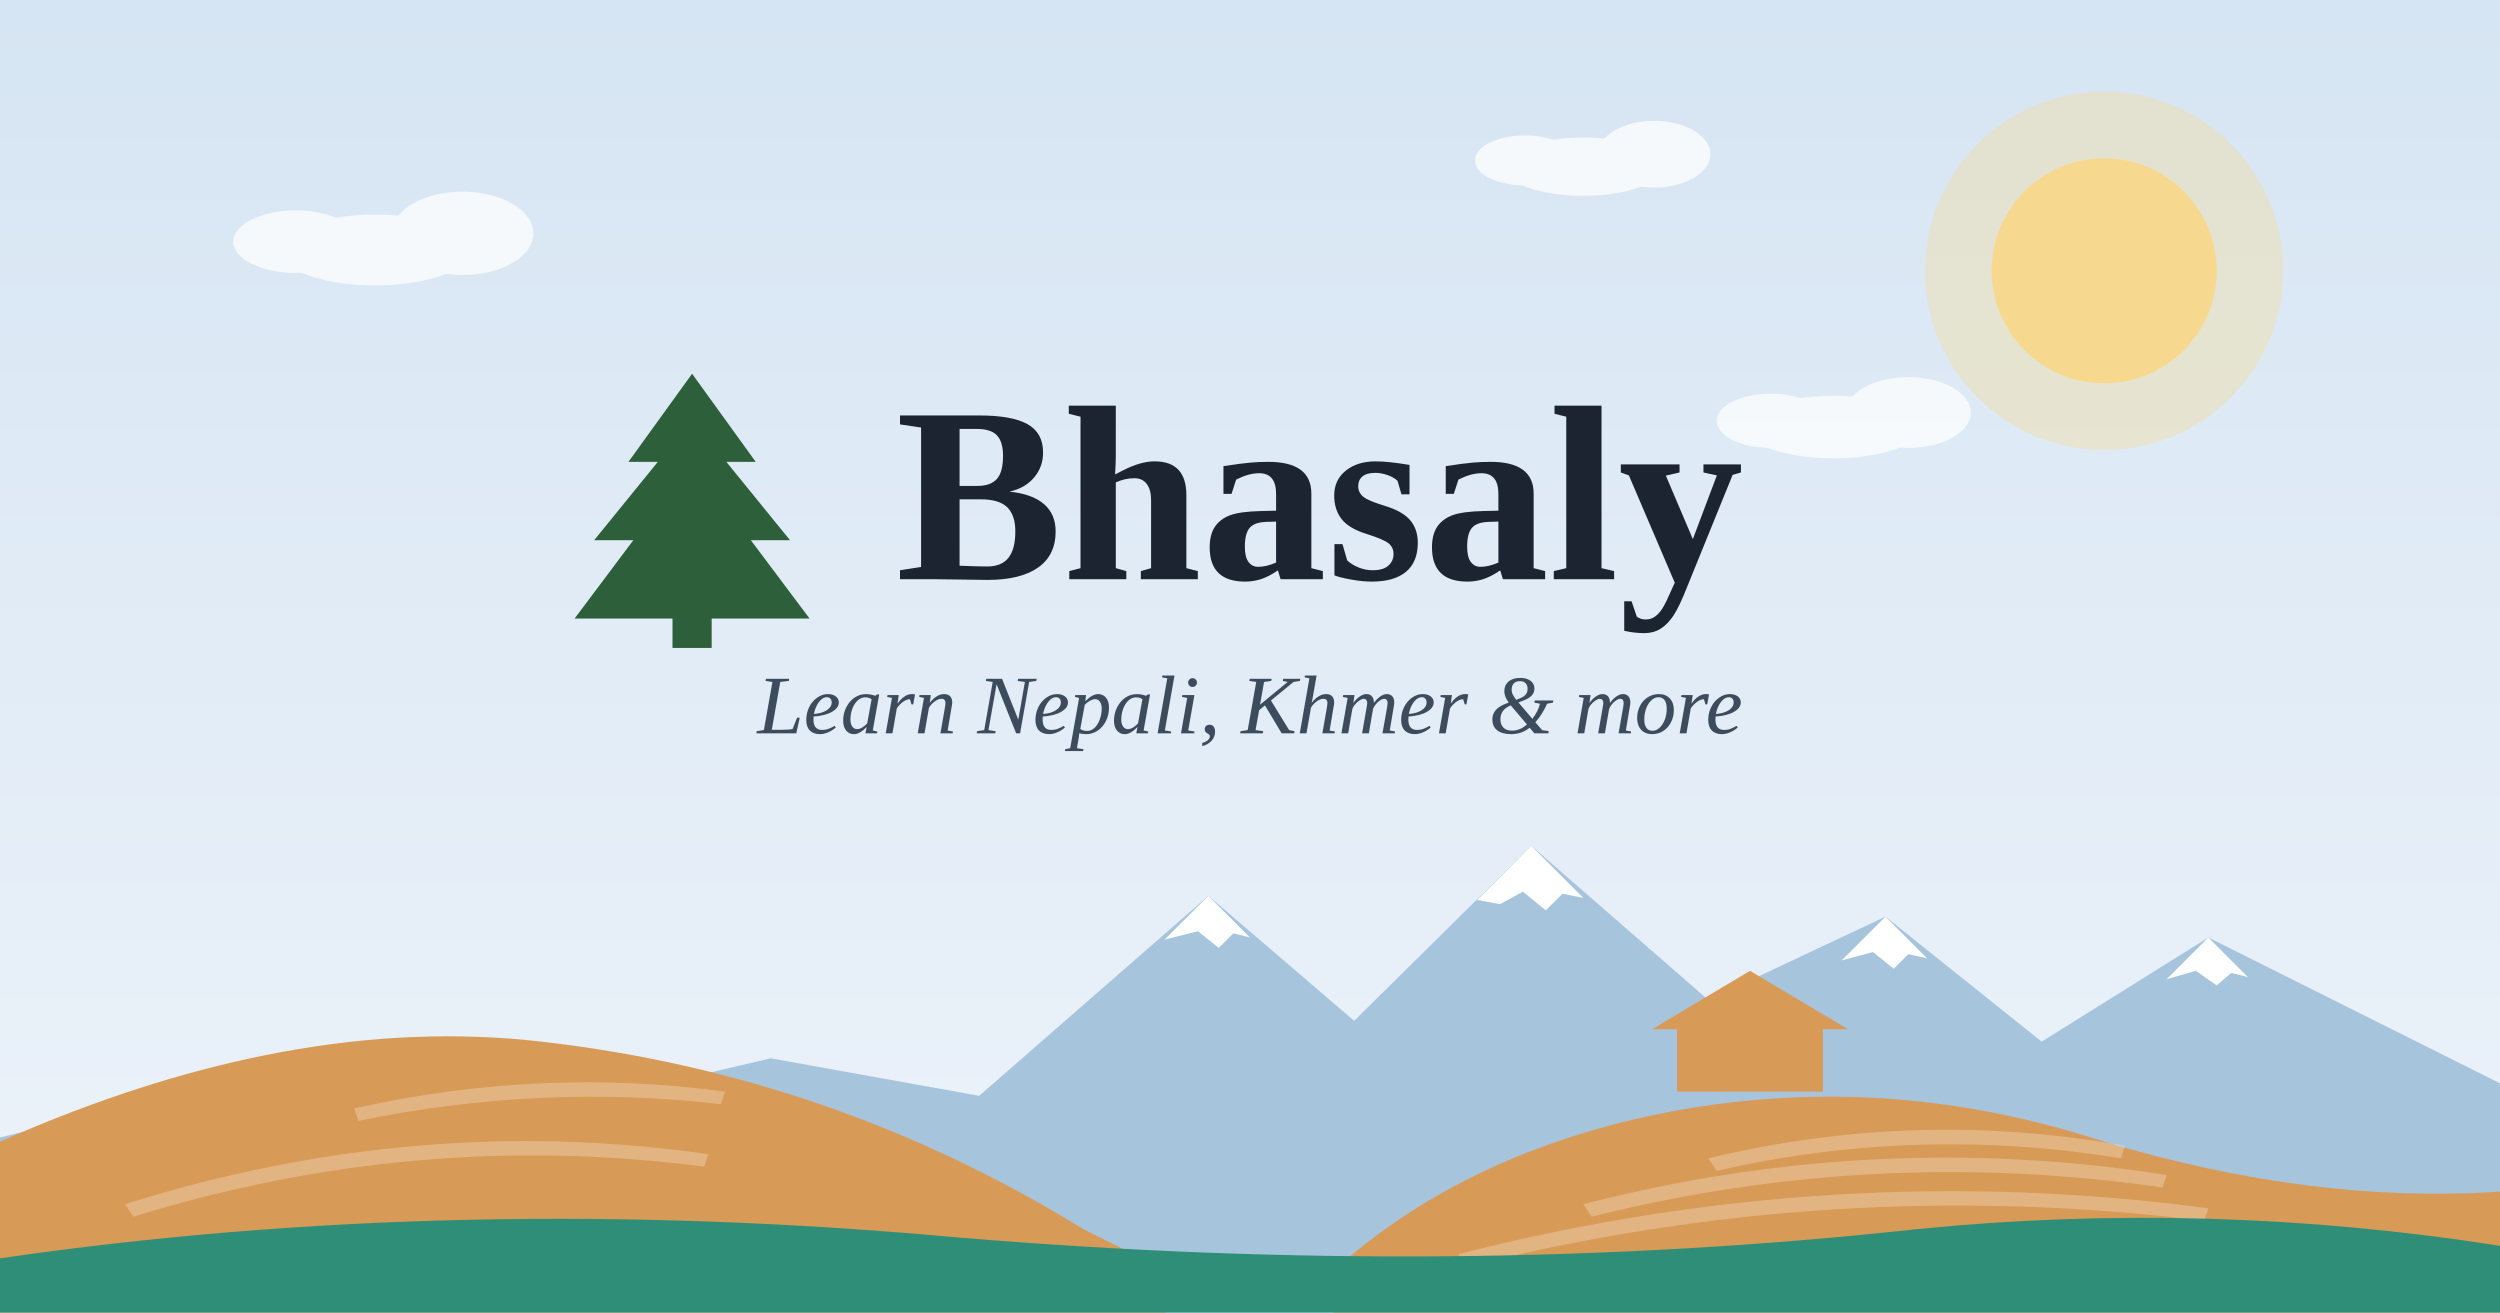
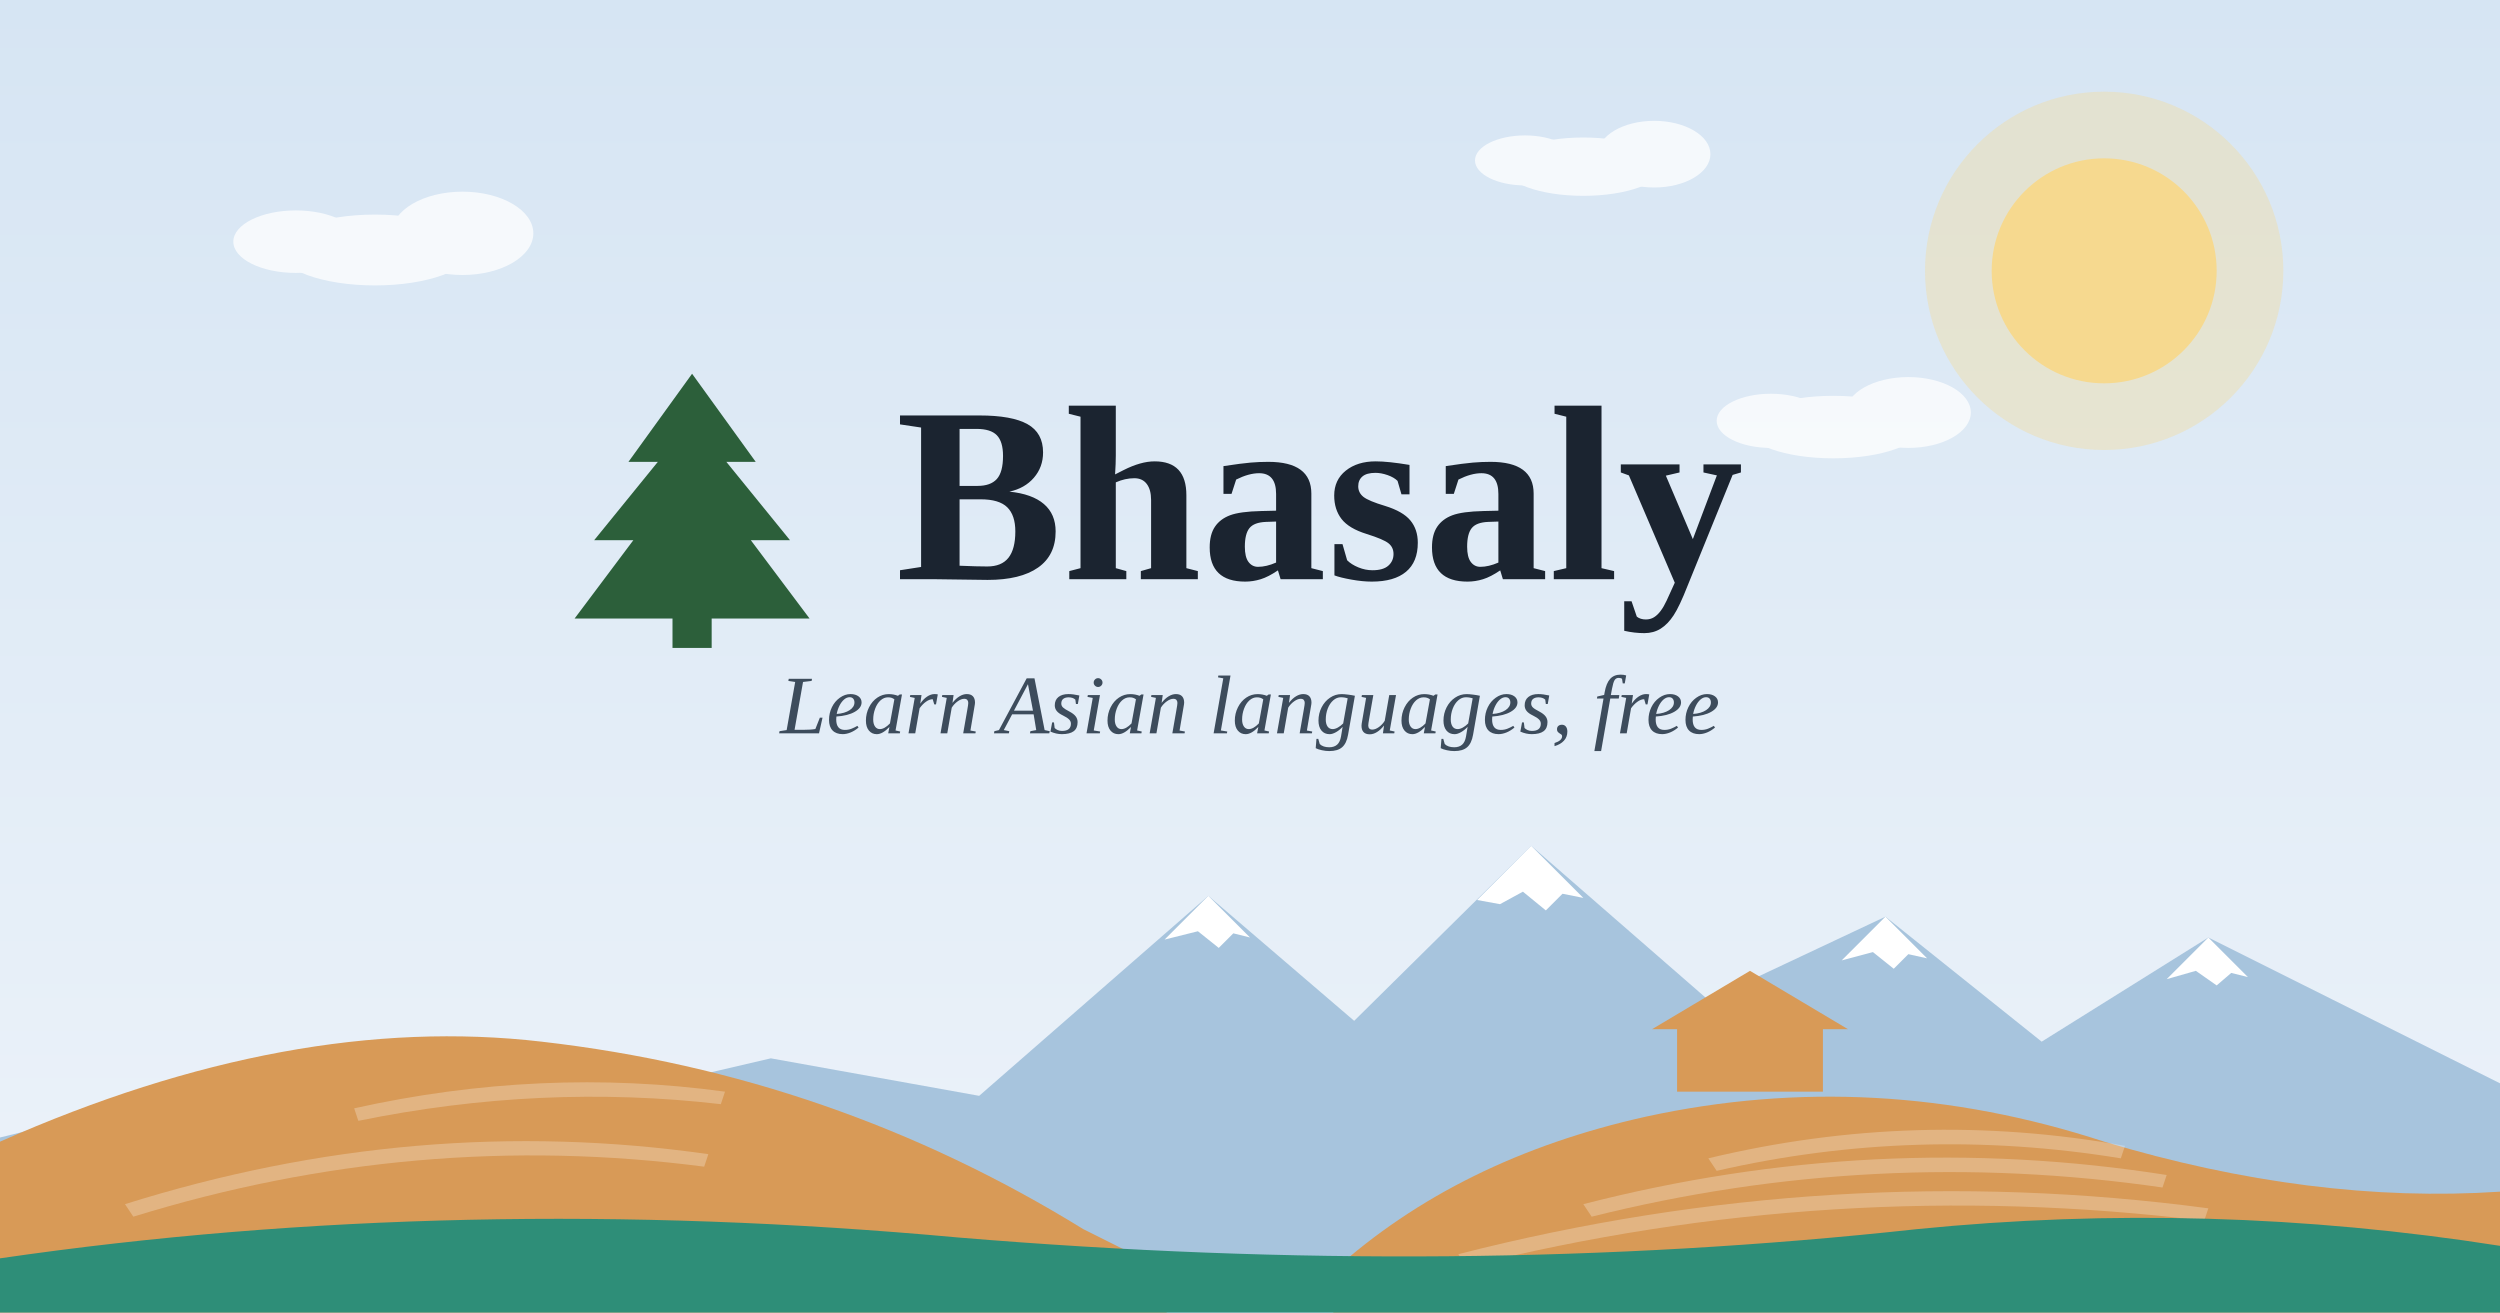
<svg xmlns="http://www.w3.org/2000/svg" width="1200" height="630" viewBox="0 0 1200 630">
  <defs>
    <linearGradient id="sky" x1="0" y1="0" x2="0" y2="1">
      <stop offset="0" stop-color="#D6E5F3" />
      <stop offset="1" stop-color="#EDF3FA" />
    </linearGradient>
  </defs>
  <rect width="1200" height="630" fill="url(#sky)" />
  <circle cx="1010" cy="130" r="86" fill="#F6D98F" opacity="0.35" />
  <circle cx="1010" cy="130" r="54" fill="#F6D98F" />
  <g fill="#FFFFFF" opacity="0.75">
    <g>
      <ellipse cx="180" cy="120" rx="46" ry="17" />
      <ellipse cx="222" cy="112" rx="34" ry="20" />
      <ellipse cx="142" cy="116" rx="30" ry="15" />
    </g>
    <g>
      <ellipse cx="760" cy="80" rx="38" ry="14" />
      <ellipse cx="794" cy="74" rx="27" ry="16" />
      <ellipse cx="732" cy="77" rx="24" ry="12" />
    </g>
    <g>
      <ellipse cx="880" cy="205" rx="42" ry="15" />
      <ellipse cx="916" cy="198" rx="30" ry="17" />
      <ellipse cx="850" cy="202" rx="26" ry="13" />
    </g>
  </g>
  <g transform="translate(0,310)">
    <path fill="#A7C4DD" d="M0 236 L130 204 L250 226 L370 198 L470 216 L580 120 L650 180 L735 96 L820 170 L905 130 L980 190 L1060 140 L1200 210 L1200 320 L0 320 Z" />
    <polygon fill="#FFFFFF" points="559 141 580 120 600 140 592 138 585 145 575 137" />
    <polygon fill="#FFFFFF" points="709 122 735 96 760 121 750 119 742 127 731 118 720 124" />
    <polygon fill="#FFFFFF" points="884 151 905 130 925 150 916 148 909 155 899 147" />
    <polygon fill="#FFFFFF" points="1040 160 1060 140 1079 159 1071 157 1064 163 1054 156" />
    <path fill="#D89A57" d="M0 320 L0 238 Q140 176 260 190 Q400 206 520 280 L560 300 L560 320 Z" />
    <path fill="#D89A57" d="M640 320 L640 300 Q700 246 790 226 Q900 202 1010 238 Q1110 268 1200 262 L1200 320 Z" />
    <path fill="#FFFFFF" opacity="0.26" d="M60 268 Q200 224 340 244 L338 250 Q200 232 64 274 Z" />
    <path fill="#FFFFFF" opacity="0.26" d="M170 222 Q260 202 348 214 L346 220 Q260 210 172 228 Z" />
    <path fill="#FFFFFF" opacity="0.26" d="M700 292 Q880 246 1060 270 L1058 276 Q880 254 704 298 Z" />
    <path fill="#FFFFFF" opacity="0.26" d="M760 268 Q900 232 1040 254 L1038 260 Q900 240 764 274 Z" />
    <path fill="#FFFFFF" opacity="0.26" d="M820 246 Q920 222 1020 240 L1018 246 Q920 230 824 252 Z" />
    <path fill="#D89A57" d="M805 214 L805 182 L875 182 L875 214 Z M793 184 L840 156 L887 184 Z" />
    <path fill="#2E8E78" d="M0 320 L0 294 Q220 262 460 284 Q700 304 920 280 Q1060 266 1200 288 L1200 320 Z" />
  </g>
  <g transform="translate(590,248)">
    <g transform="translate(-333,-78) scale(2.35)">
      <path fill="#2C5F3A" d="M32 4 L45 22 L39 22 L52 38 L44 38 L56 54 L36 54 L36 60 L28 60 L28 54 L8 54 L20 38 L12 38 L25 22 L19 22 Z" />
    </g>
    <text x="-160" y="30" font-family="Georgia, 'Times New Roman', serif" font-weight="bold" font-size="120" fill="#1B2430">Bhasaly</text>
  </g>
-   <text x="600" y="352" text-anchor="middle" font-family="Georgia, 'Times New Roman', serif" font-style="italic" font-size="40" fill="#3D4C5C">Learn Nepali, Khmer &amp; more</text>
+   <text x="600" y="352" text-anchor="middle" font-family="Georgia, 'Times New Roman', serif" font-style="italic" font-size="40" fill="#3D4C5C">Learn Asian languages, free</text>
</svg>
